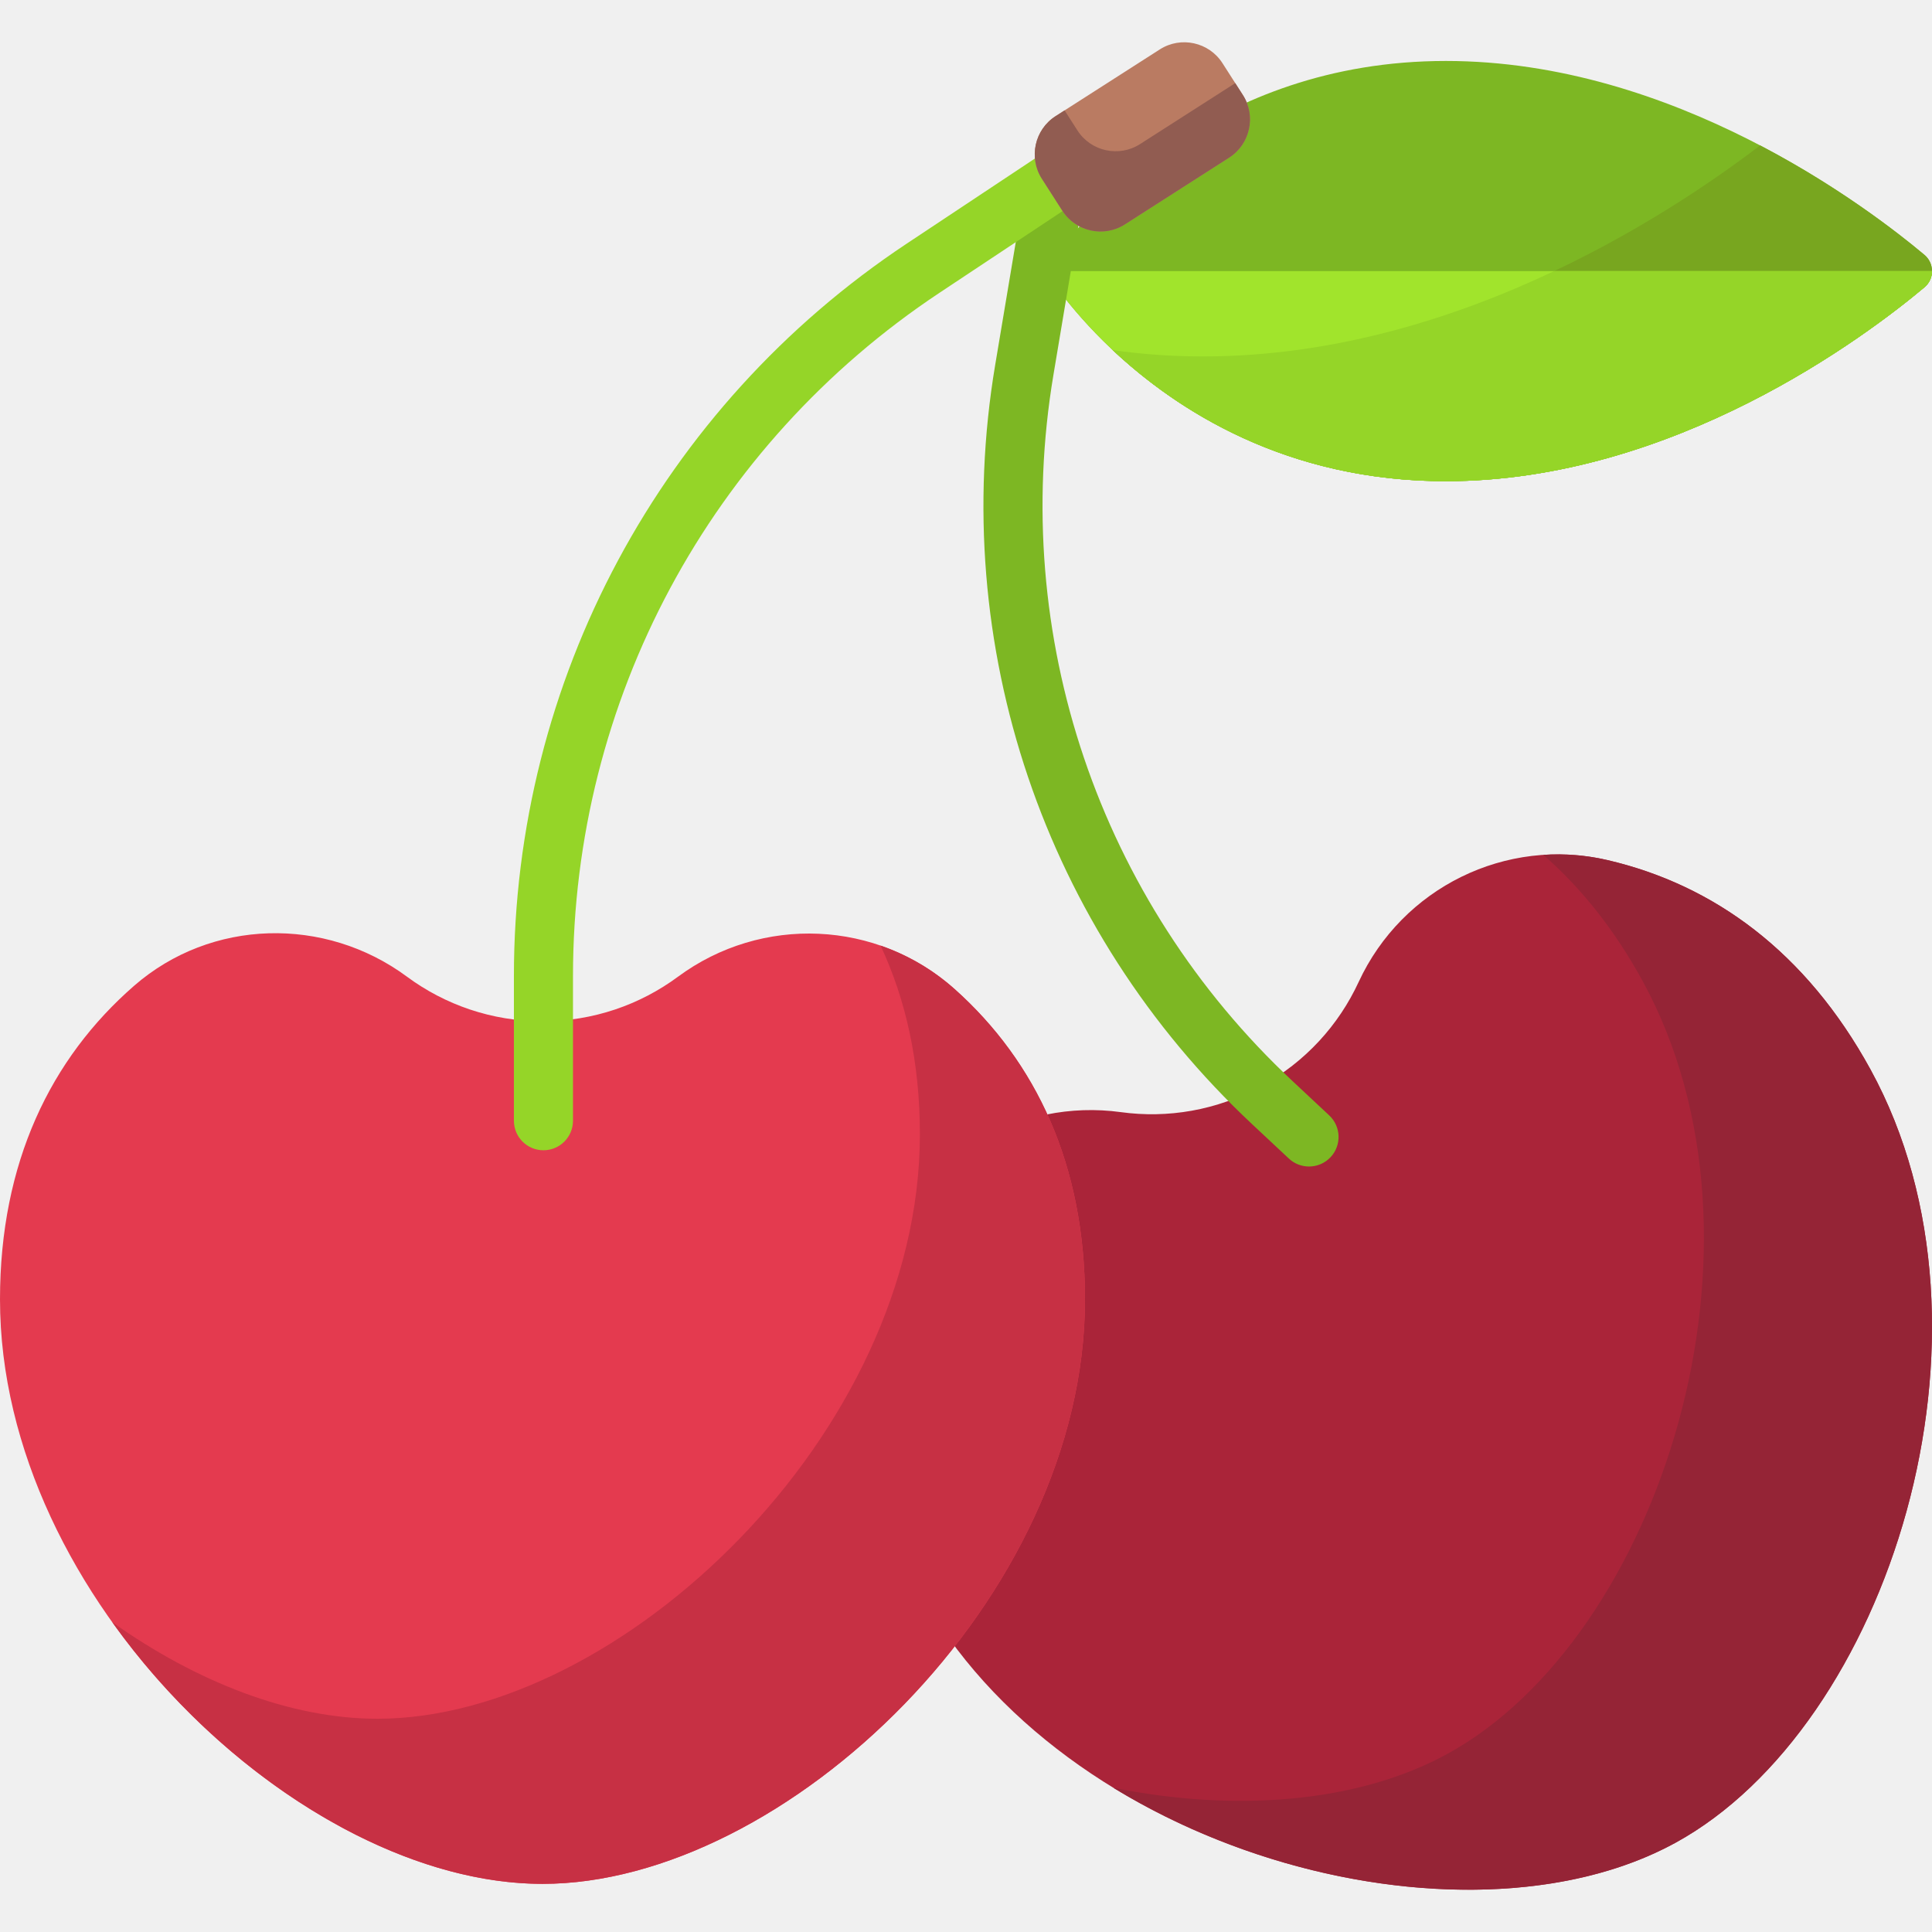
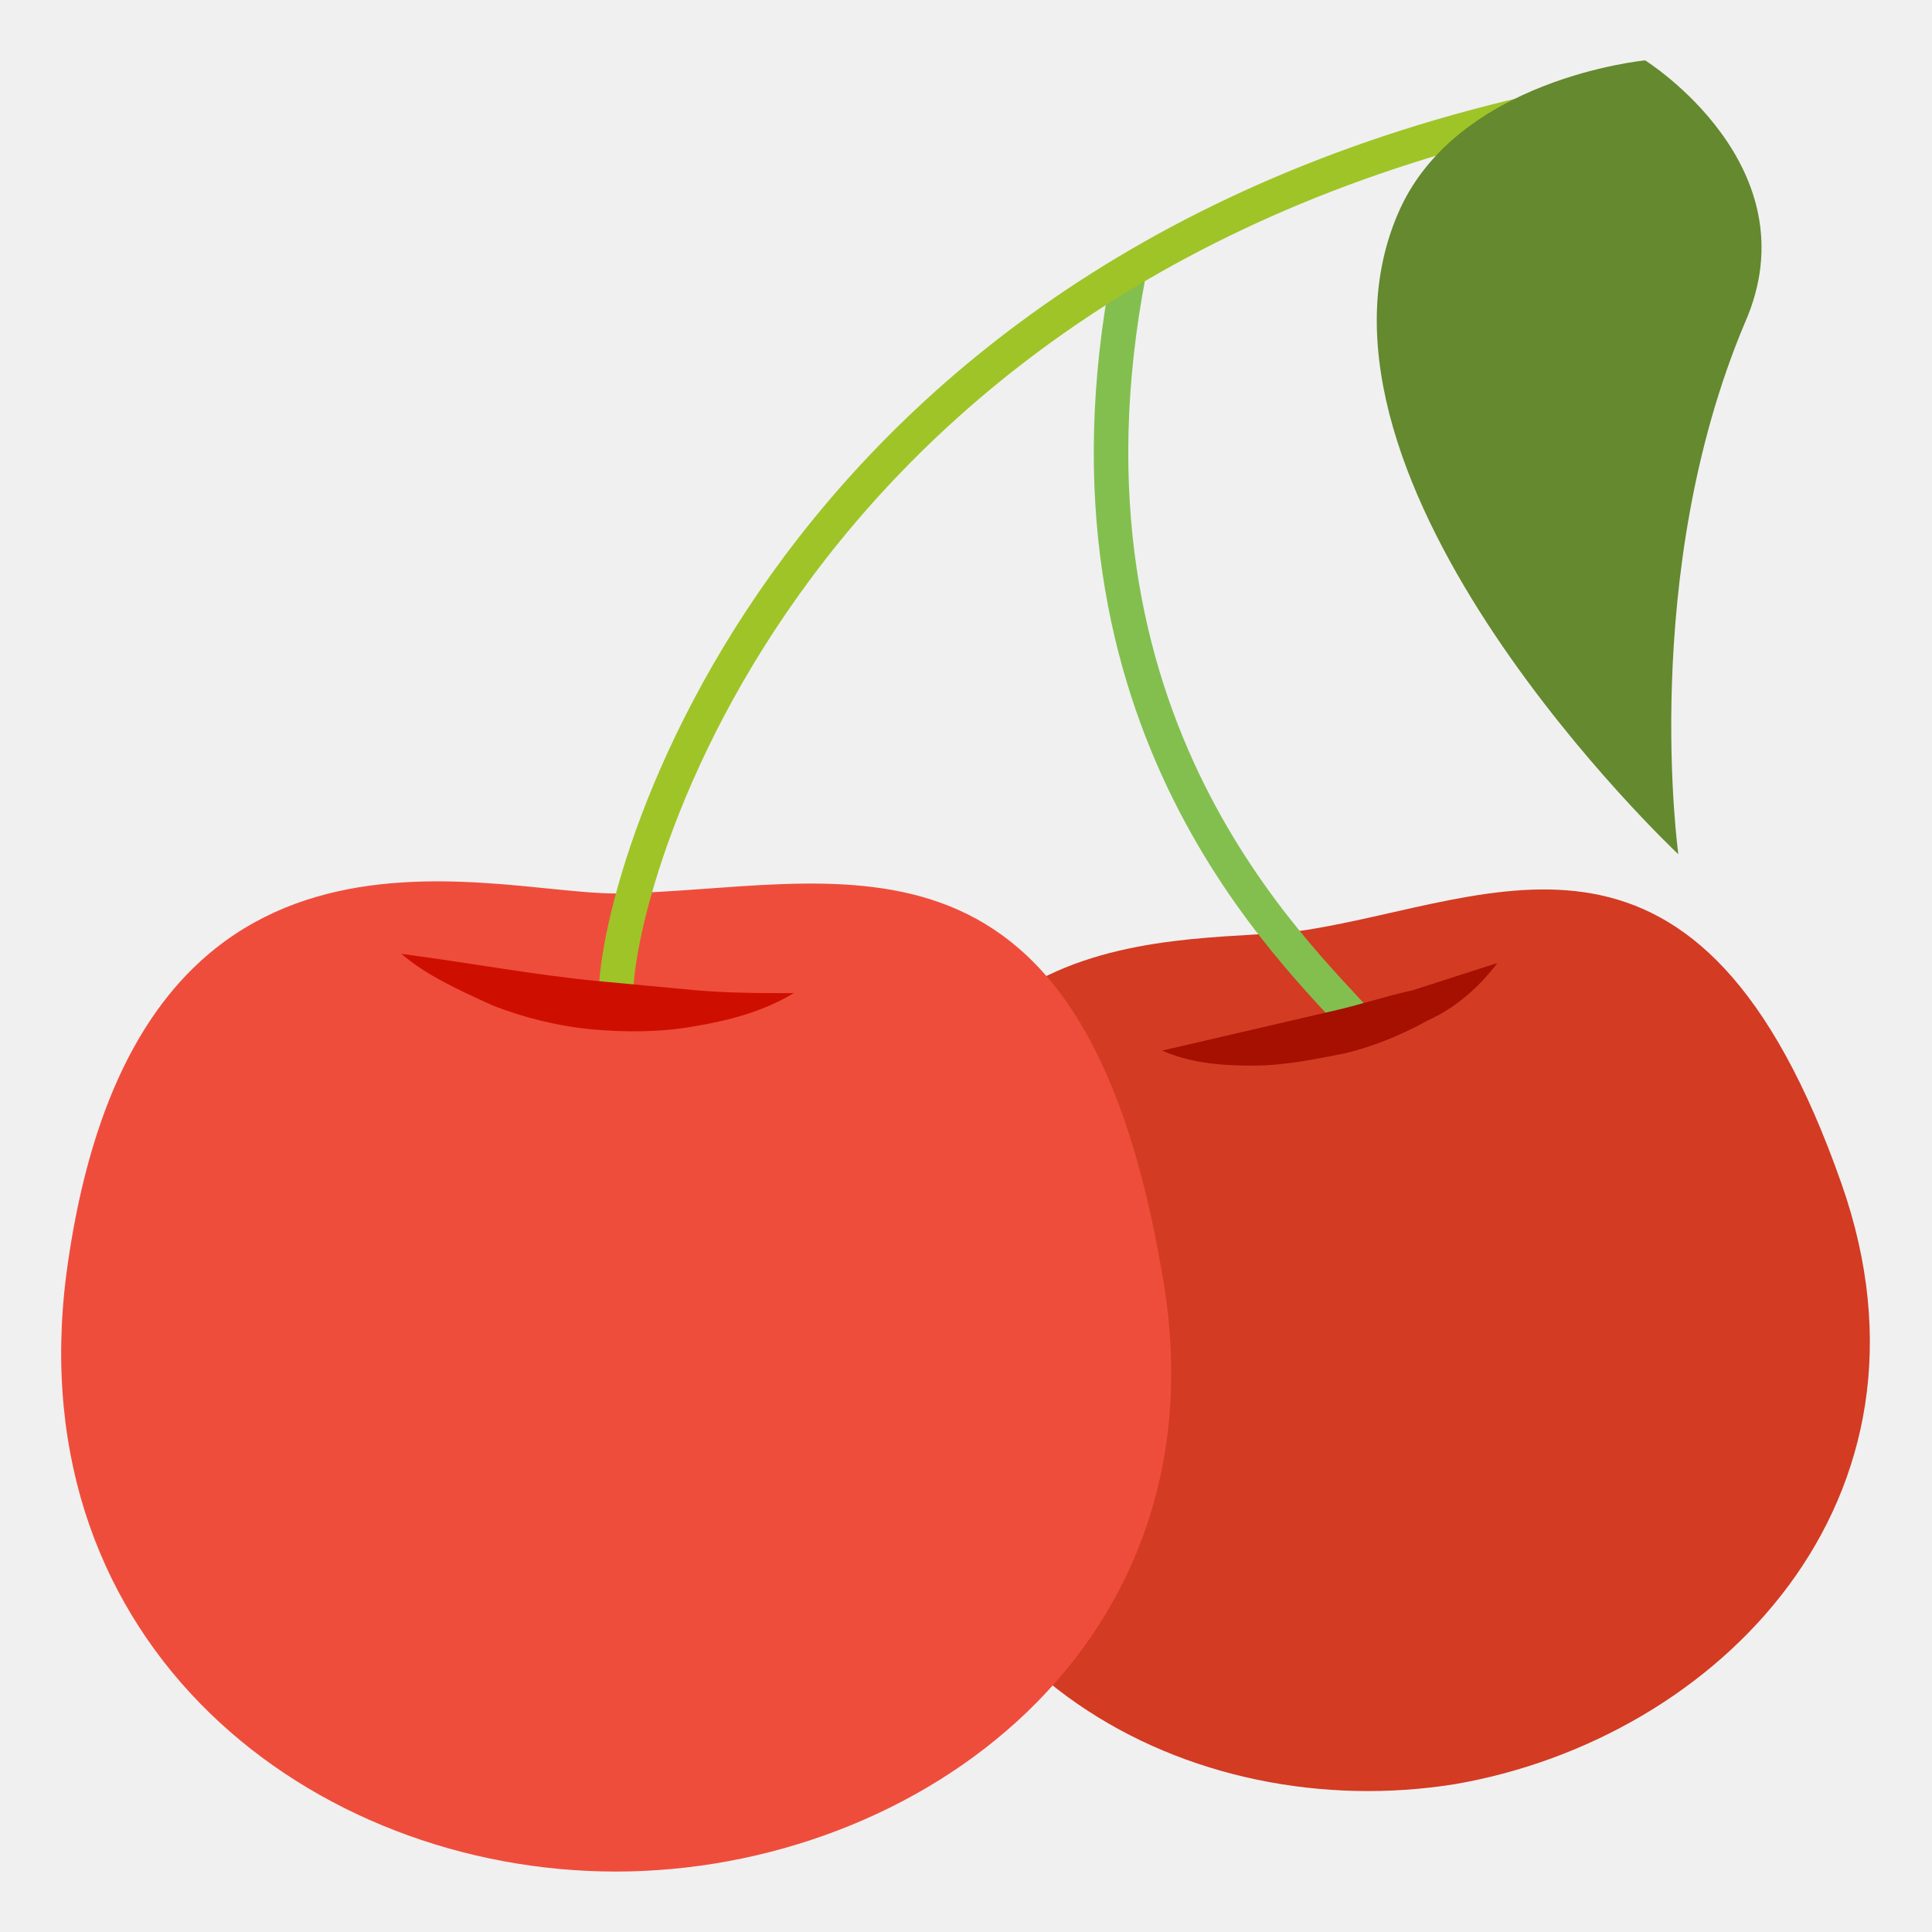
- <svg xmlns="http://www.w3.org/2000/svg" id="Capa_1" enable-background="new 0 0 512 512" height="512" viewBox="0 0 512 512" width="512">
-   <g>
-     <g>
-       <path d="m509.993 67.538c2.675 2.242 2.675 6.362 0 8.604-15.589 13.063-66.462 51.382-126.813 51.382-62.052 0-95.436-40.509-103.913-52.425-1.391-1.956-1.391-4.563 0-6.519 8.477-11.916 41.861-52.425 103.913-52.425 60.352.001 111.224 38.32 126.813 51.383z" fill="#7db723" />
-     </g>
-     <g>
-       <path d="m509.993 67.538c-7.428-6.225-22.879-18.18-43.537-28.995-26.421 20.106-82.605 55.915-147.656 55.915-8.392 0-16.361-.597-23.915-1.679 16.822 15.792 45.85 34.745 88.295 34.745 60.352 0 111.224-38.319 126.813-51.382 2.676-2.242 2.676-6.362 0-8.604z" fill="#78a61f" />
-     </g>
-     <g>
-       <path d="m279.267 75.099c8.478 11.916 41.861 52.425 103.913 52.425 60.352 0 111.224-38.319 126.813-51.382 1.338-1.121 2.007-2.712 2.007-4.302h-233.777c0 1.14.348 2.281 1.044 3.259z" fill="#a1e42c" />
-     </g>
-     <g>
-       <path d="m411.873 71.84c-26.43 12.499-58.498 22.618-93.073 22.618-8.392 0-16.361-.597-23.915-1.679 16.822 15.791 45.85 34.745 88.295 34.745 60.352 0 111.224-38.319 126.813-51.382 1.338-1.121 2.007-2.712 2.007-4.302z" fill="#95d528" />
-     </g>
-     <g>
-       <path d="m425.976 227.93c-26.851-6.249-54.347 7.299-65.925 32.319-5.244 11.332-14.03 21.145-25.825 27.601-11.8 6.459-24.807 8.572-37.184 6.878-26.796-3.667-52.899 11.435-62.26 36.808-10.163 27.546-8.686 58.193 8.722 89.993 38.125 69.649 144.22 97.637 200.485 66.838s89.862-135.253 51.736-204.902c-17.132-31.295-41.637-48.993-69.749-55.535z" fill="#aa2439" />
-     </g>
-     <g>
-       <path d="m495.724 283.466c-17.131-31.297-41.636-48.994-69.748-55.536-5.684-1.323-11.395-1.749-16.979-1.377 9.951 8.675 18.816 19.727 26.28 33.362 38.125 69.649 4.528 174.103-51.736 204.902-23.615 12.927-56.008 15.493-88.47 8.974 47.57 29.088 110.101 35.825 148.917 14.577 56.265-30.799 89.862-135.253 51.736-204.902z" fill="#952436" />
-     </g>
-     <g>
-       <path d="m346.903 309.137c-1.917 0-3.836-.699-5.347-2.112l-9.722-9.095c-55.119-51.564-80.576-126.791-68.098-201.229l7.921-47.262c.715-4.263 4.753-7.14 9.015-6.428 4.265.715 7.142 4.751 6.428 9.015l-7.921 47.263c-11.608 69.252 12.075 139.235 63.353 187.207l9.722 9.095c3.157 2.953 3.322 7.908.368 11.066-1.541 1.647-3.627 2.48-5.719 2.48z" fill="#7db723" />
-     </g>
-     <g>
-       <path d="m253.021 262.145c-20.553-18.374-51.177-19.693-73.347-3.305-10.041 7.422-22.46 11.811-35.906 11.811-13.452 0-25.876-4.393-35.92-11.821-21.744-16.083-51.892-15.37-72.288 2.393-22.141 19.282-35.56 46.875-35.56 83.128 0 79.401 79.626 154.894 143.768 154.894s143.768-75.493 143.768-154.894c.001-35.679-12.997-62.969-34.515-82.206z" fill="#e43a4f" />
-     </g>
-     <g>
-       <path d="m253.021 262.145c-5.877-5.254-12.578-9.106-19.668-11.556 6.724 14.314 10.428 30.965 10.428 50.006 0 79.401-79.625 154.894-143.768 154.894-22.892 0-47.755-9.621-70.268-25.599 29.027 40.635 74.466 69.354 114.024 69.354 64.143 0 143.768-75.493 143.768-154.894 0-35.678-12.998-62.968-34.516-82.205z" fill="#c73044" />
-     </g>
-     <g>
-       <path d="m144.019 304.833c-4.324 0-7.829-3.505-7.829-7.829v-38.358c0-78.257 38.926-150.819 104.127-194.101l41.451-27.515c3.602-2.391 8.461-1.41 10.853 2.194 2.391 3.602 1.409 8.461-2.194 10.853l-41.45 27.515c-60.819 40.372-97.128 108.056-97.128 181.054v38.358c0 4.324-3.506 7.829-7.83 7.829z" fill="#95d528" />
-     </g>
-     <g>
-       <path d="m281.527 55.833-5.424-8.47c-3.559-5.558-1.924-13.018 3.634-16.577l27.64-17.7c5.558-3.559 13.018-1.924 16.577 3.634l5.424 8.47c3.559 5.558 1.924 13.018-3.634 16.577l-27.64 17.7c-5.558 3.56-13.018 1.924-16.577-3.634z" fill="#ba7b62" />
-     </g>
-     <path d="m327.354 22.03-25.246 16.167c-5.558 3.559-13.018 1.924-16.577-3.634l-3.4-5.31-2.394 1.533c-5.558 3.559-7.193 11.019-3.634 16.577l5.424 8.47c3.559 5.558 11.019 7.194 16.577 3.634l27.64-17.699c5.558-3.559 7.194-11.019 3.634-16.577z" fill="#915c51" />
+ <svg xmlns="http://www.w3.org/2000/svg" width="28" height="28" viewBox="0 0 28 28" fill="none">
+   <g clip-path="url(#clip0_21815_62135)">
+     <path d="M26.687 17.151C28.306 21.744 24.893 25.201 21.087 25.857C17.281 26.469 13.037 24.282 12.862 19.426C12.6 12.994 17.281 13.738 18.943 13.476C21.7 13.038 24.631 11.288 26.687 17.151Z" fill="#D33B23" />
+     <path d="M19.731 14.875C18.813 13.825 15.094 10.5 16.363 3.938" stroke="#83BF4F" stroke-width="0.5" stroke-miterlimit="10" />
+     <path d="M16.843 18.462C17.806 23.843 13.3 27.124 8.925 27.124C4.55 27.124 0.262 23.887 0.962 18.462C1.925 11.243 7 12.949 8.925 12.949C12.075 12.905 15.662 11.505 16.843 18.462Z" fill="#EF4D3C" />
+     <path d="M8.926 14.438C8.926 12.644 11.551 3.281 23.845 1.312" stroke="#9FC427" stroke-width="0.5" stroke-miterlimit="10" />
+     <path d="M5.818 13.824C6.825 13.956 7.743 14.13 8.662 14.218C9.143 14.262 9.581 14.306 10.062 14.349C10.543 14.393 11.025 14.393 11.506 14.393C11.068 14.655 10.587 14.787 10.062 14.874C9.581 14.962 9.056 14.962 8.575 14.918C8.093 14.874 7.568 14.743 7.131 14.568C6.65 14.349 6.168 14.13 5.818 13.824Z" fill="#CE0F00" />
+     <path d="M16.844 15.226L19.294 14.657C19.688 14.569 20.081 14.438 20.475 14.351L21.7 13.957C21.438 14.307 21.087 14.613 20.694 14.788C20.3 15.007 19.863 15.182 19.469 15.27C19.031 15.357 18.594 15.444 18.156 15.444C17.675 15.444 17.238 15.401 16.844 15.226Z" fill="#A51000" />
+     <path d="M20.256 3.106C18.593 7 24.324 12.381 24.324 12.381C24.324 12.381 23.756 8.312 25.287 4.681C26.293 2.406 23.843 0.875 23.843 0.875C23.843 0.875 21.087 1.137 20.256 3.106Z" fill="#64892F" />
  </g>
+   <defs>
+     <clipPath id="clip0_21815_62135">
+       <rect width="28" height="28" fill="white" />
+     </clipPath>
+   </defs>
</svg>
